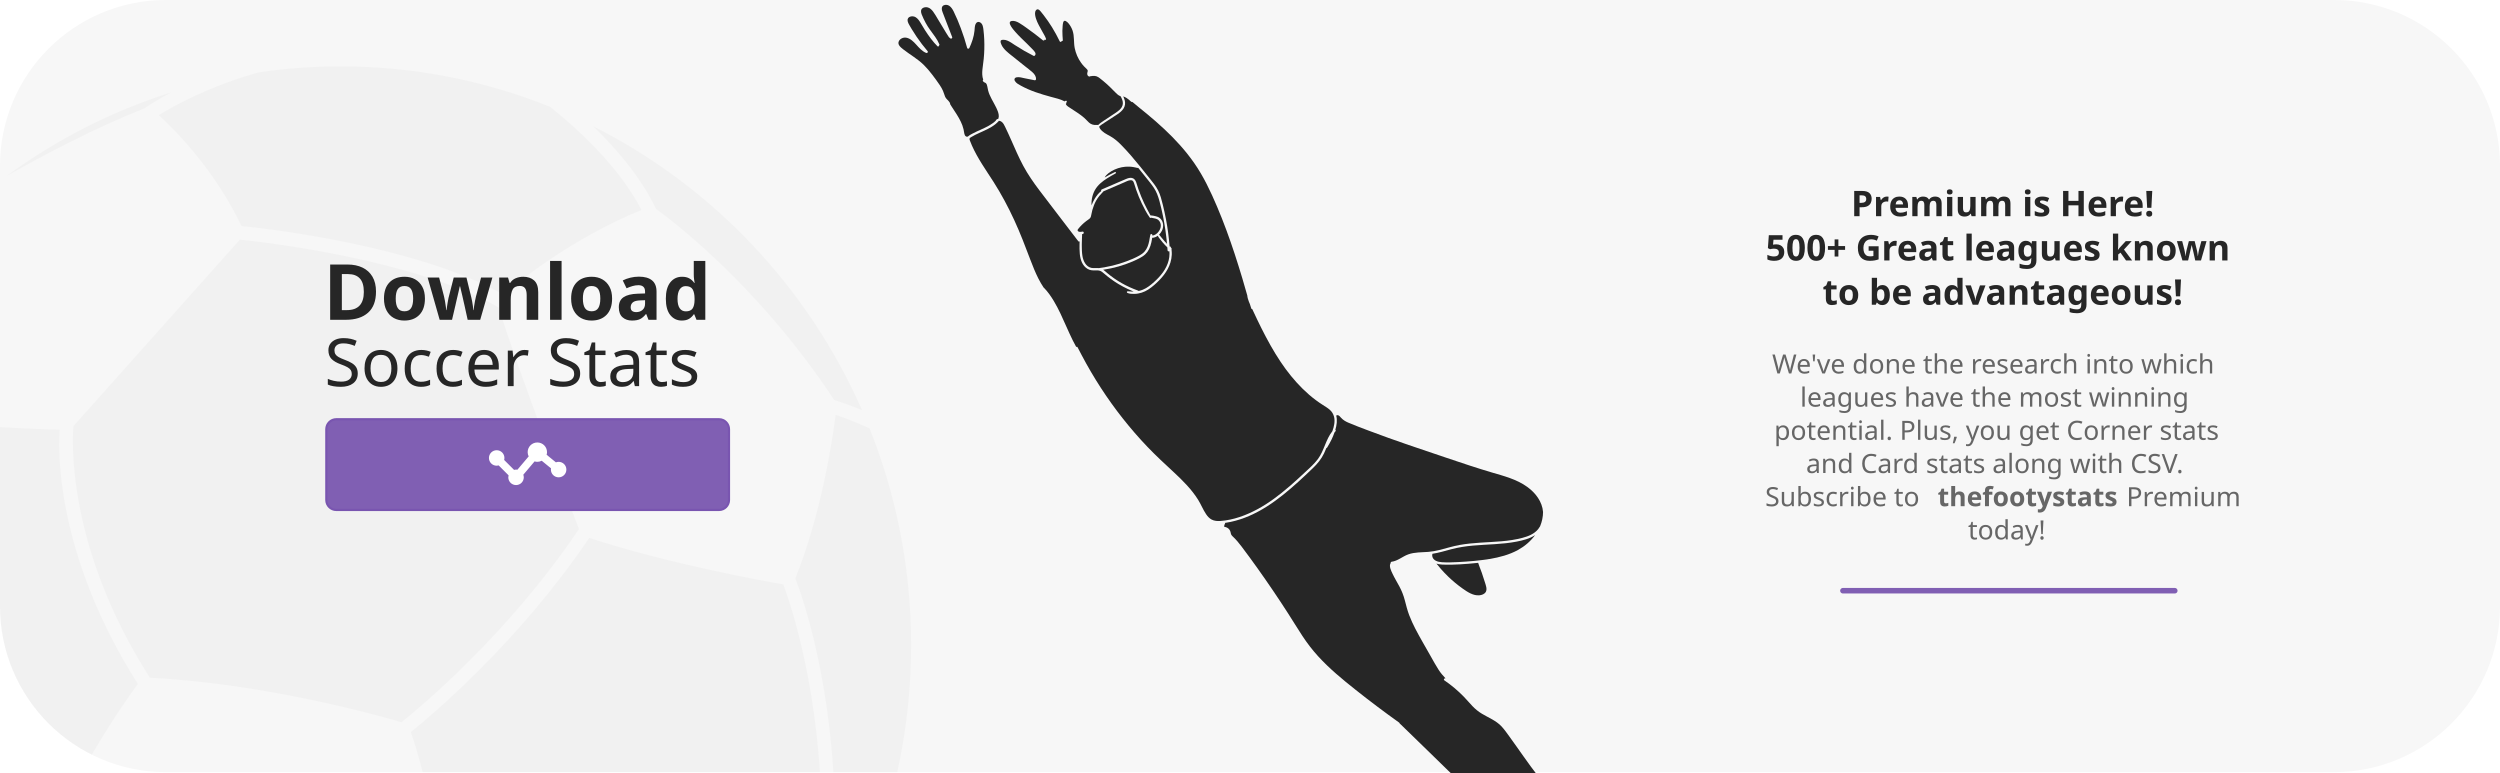
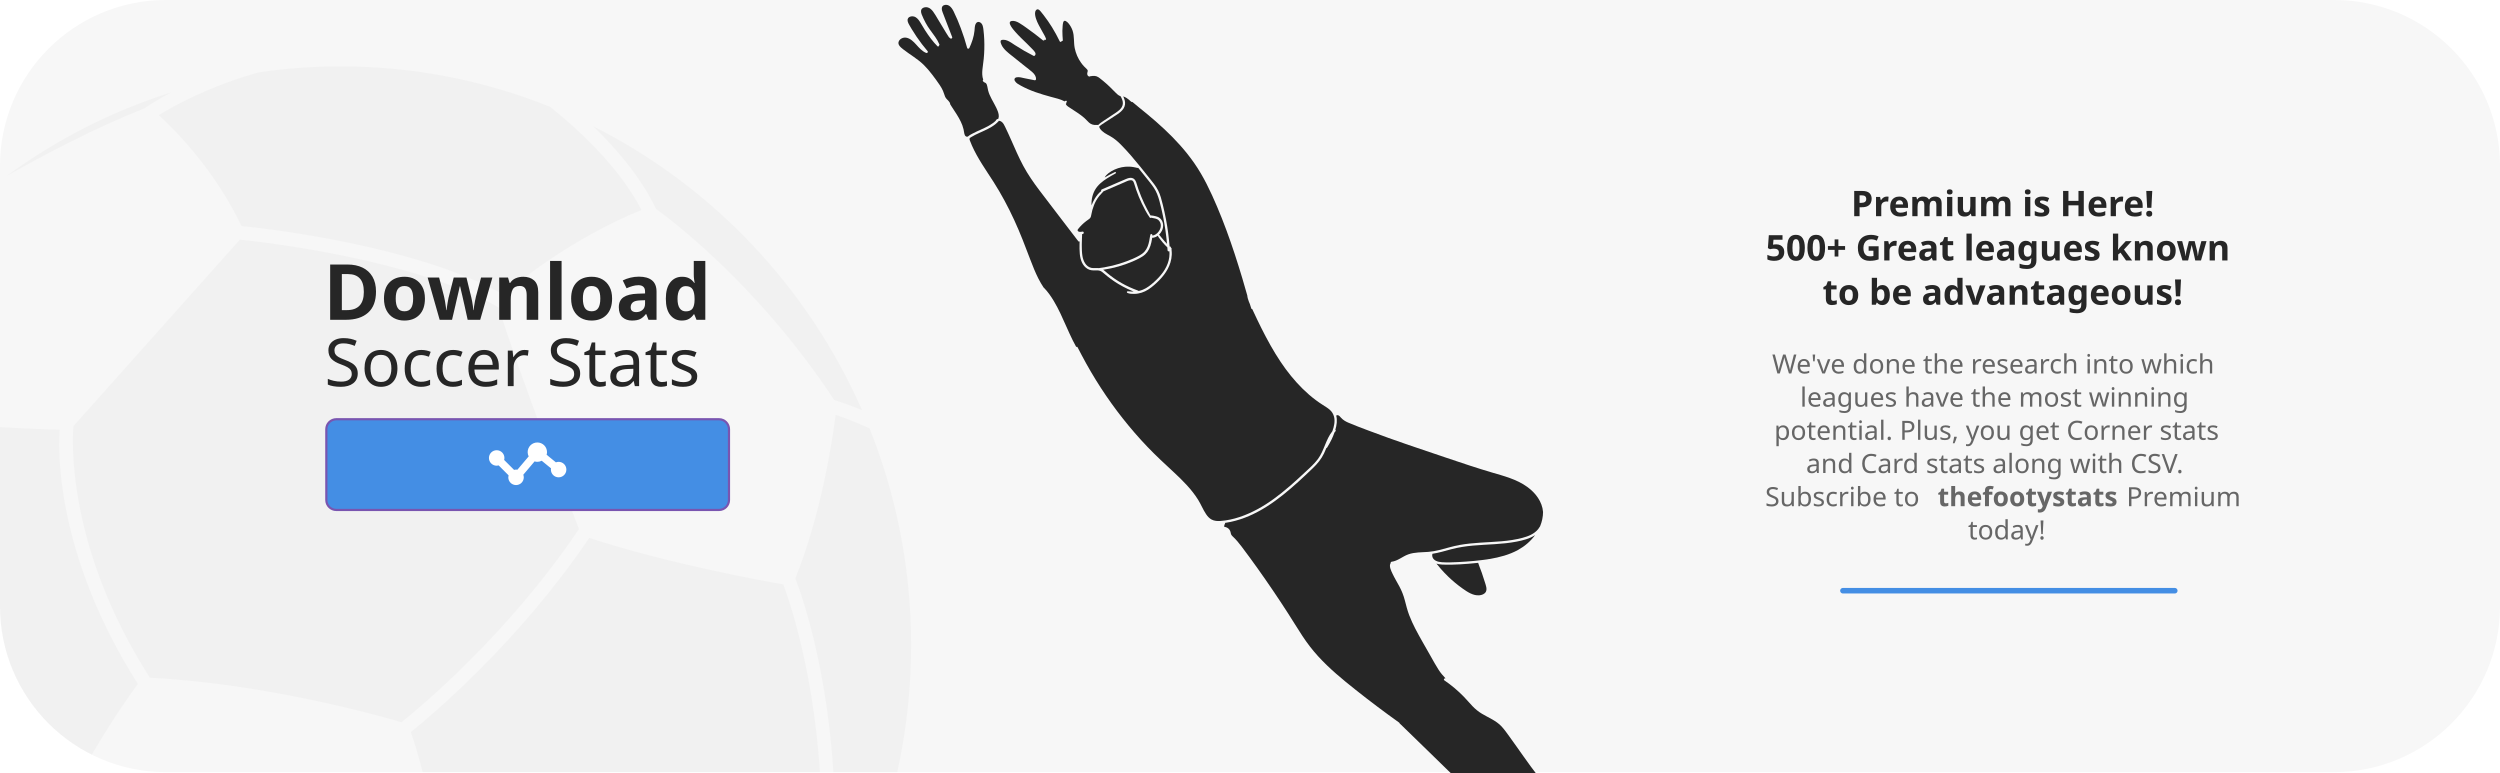
<svg xmlns="http://www.w3.org/2000/svg" width="1130" height="349" viewBox="0 0 1130 349" fill="none">
  <rect width="1130" height="349" fill="#1E1E1E" />
  <g clip-path="url(#clip0_130_1466)">
    <rect width="1440" height="6706" transform="translate(-155 -1542)" fill="white" />
    <path d="M150.298 -100.322V-45.89H212.83V-42.812H150.298V10H147.058V-103.4H220.12V-100.322H150.298Z" fill="#E2E2E2" />
    <path d="M293.529 10.486C282.621 10.486 272.739 8.002 263.883 3.034C255.027 -1.934 248.061 -8.738 242.985 -17.378C237.909 -26.126 235.371 -35.9 235.371 -46.7C235.371 -57.5 237.909 -67.22 242.985 -75.86C248.061 -84.608 255.027 -91.466 263.883 -96.434C272.739 -101.402 282.621 -103.886 293.529 -103.886C304.437 -103.886 314.319 -101.402 323.175 -96.434C332.031 -91.466 338.997 -84.608 344.073 -75.86C349.149 -67.22 351.687 -57.5 351.687 -46.7C351.687 -35.9 349.149 -26.126 344.073 -17.378C338.997 -8.738 332.031 -1.934 323.175 3.034C314.319 8.002 304.437 10.486 293.529 10.486ZM293.529 7.408C303.789 7.408 313.077 5.086 321.393 0.442C329.817 -4.31 336.405 -10.79 341.157 -18.998C346.017 -27.314 348.447 -36.548 348.447 -46.7C348.447 -56.852 346.017 -66.032 341.157 -74.24C336.405 -82.556 329.817 -89.036 321.393 -93.68C313.077 -98.432 303.789 -100.808 293.529 -100.808C283.269 -100.808 273.927 -98.432 265.503 -93.68C257.187 -89.036 250.599 -82.556 245.739 -74.24C240.987 -66.032 238.611 -56.852 238.611 -46.7C238.611 -36.548 240.987 -27.314 245.739 -18.998C250.599 -10.79 257.187 -4.31 265.503 0.442C273.927 5.086 283.269 7.408 293.529 7.408Z" fill="#E2E2E2" />
    <path d="M428.95 10.486C418.042 10.486 408.16 8.002 399.304 3.034C390.448 -1.934 383.482 -8.738 378.406 -17.378C373.33 -26.126 370.792 -35.9 370.792 -46.7C370.792 -57.5 373.33 -67.22 378.406 -75.86C383.482 -84.608 390.448 -91.466 399.304 -96.434C408.16 -101.402 418.042 -103.886 428.95 -103.886C439.858 -103.886 449.74 -101.402 458.596 -96.434C467.452 -91.466 474.418 -84.608 479.494 -75.86C484.57 -67.22 487.108 -57.5 487.108 -46.7C487.108 -35.9 484.57 -26.126 479.494 -17.378C474.418 -8.738 467.452 -1.934 458.596 3.034C449.74 8.002 439.858 10.486 428.95 10.486ZM428.95 7.408C439.21 7.408 448.498 5.086 456.814 0.442C465.238 -4.31 471.826 -10.79 476.578 -18.998C481.438 -27.314 483.868 -36.548 483.868 -46.7C483.868 -56.852 481.438 -66.032 476.578 -74.24C471.826 -82.556 465.238 -89.036 456.814 -93.68C448.498 -98.432 439.21 -100.808 428.95 -100.808C418.69 -100.808 409.348 -98.432 400.924 -93.68C392.608 -89.036 386.02 -82.556 381.16 -74.24C376.408 -66.032 374.032 -56.852 374.032 -46.7C374.032 -36.548 376.408 -27.314 381.16 -18.998C386.02 -10.79 392.608 -4.31 400.924 0.442C409.348 5.086 418.69 7.408 428.95 7.408Z" fill="#E2E2E2" />
    <path d="M537.842 -100.322H495.722V-103.4H583.202V-100.322H541.082V10H537.842V-100.322Z" fill="#E2E2E2" />
    <path d="M665.96 -48.158C684.968 -45.566 694.472 -36.062 694.472 -19.646C694.472 -10.034 691.016 -2.69 684.104 2.386C677.3 7.462 667.094 10 653.486 10H605.372V-103.4H650.246C662.126 -103.4 671.414 -100.916 678.11 -95.948C684.914 -91.088 688.316 -84.014 688.316 -74.726C688.316 -67.598 686.318 -61.766 682.322 -57.23C678.434 -52.802 672.98 -49.778 665.96 -48.158ZM608.612 -100.322V-49.13H650.894C661.802 -49.13 670.226 -51.29 676.166 -55.61C682.106 -60.038 685.076 -66.41 685.076 -74.726C685.076 -83.042 682.106 -89.36 676.166 -93.68C670.226 -98.108 661.802 -100.322 650.894 -100.322H608.612ZM654.134 6.922C678.866 6.922 691.232 -1.934 691.232 -19.646C691.232 -28.61 688.1 -35.252 681.836 -39.572C675.68 -43.892 666.446 -46.052 654.134 -46.052H608.612V6.922H654.134Z" fill="#E2E2E2" />
    <path d="M795.406 -24.182H726.07L710.194 10H706.468L759.118 -103.4H762.358L815.008 10H811.282L795.406 -24.182ZM793.948 -27.26L760.738 -99.026L727.528 -27.26H793.948Z" fill="#E2E2E2" />
    <path d="M838.089 -103.4H841.329V6.922H908.883V10H838.089V-103.4Z" fill="#E2E2E2" />
    <path d="M932.062 -103.4H935.302V6.922H1002.86V10H932.062V-103.4Z" fill="#E2E2E2" />
    <g clip-path="url(#clip1_130_1466)">
      <rect width="1130" height="349" rx="75" fill="#F7F7F7" />
      <g opacity="0.03">
        <path d="M-66.623 381.858C-95.766 335.75 -99.94 285.583 -100.318 280.222C-84.302 222.875 -56.292 193.713 -50.758 188.371C-21.086 192.545 16.065 193.943 27.001 194.268C25.792 208.954 27.756 254.794 62.32 309.135C56.333 317.235 31.024 352.83 13.251 399.474C-37.764 404.988 -63.771 384.271 -66.623 381.839V381.858ZM225.449 138.989C233.816 166.523 257.69 228.734 261.694 239.131C229.321 287.249 188.846 320.566 181.461 326.445C172.074 323.668 120.36 309.02 67.741 306.339C30.268 247.69 32.61 199.438 33.177 192.621L108.424 108.314C119.227 109.425 187.542 117.256 225.468 139.008L225.449 138.989ZM65.248 48.975C42.809 57.898 20.296 69.731 2.976 79.573C25.339 63.164 50.364 50.297 77.297 41.795C70.574 45.376 66.418 48.171 65.248 48.995V48.975ZM-54.819 183.794C-60.485 189.136 -86.096 215.445 -103 268.044C-97.976 210.965 -74.764 159.113 -39.312 118.462C-54.195 150.592 -54.894 177.227 -54.819 183.775V183.794ZM201.991 440.488C201.859 430.493 200.423 373.28 185.691 330.887C194.398 323.898 234.194 290.696 266.34 243.133C302.584 254.928 345.119 262.606 354.033 264.138C357.131 272.352 371.258 313.118 371.41 372.476C328.63 435.471 299.808 454.983 295.596 457.625C235.044 461.436 207.468 444.375 202.01 440.469L201.991 440.488ZM396.246 381.054L377.453 371.537C377.151 309.824 362.381 268.867 359.492 261.419C371.41 231.74 376.32 198.481 377.699 187.49C381.099 188.639 386.727 190.707 393.054 193.636C405.142 223.89 411.828 256.938 411.828 291.538C411.828 322.979 406.332 353.136 396.246 381.073V381.054ZM389.617 185.384C383.705 182.933 379.04 181.401 377.038 180.769C342.625 128.496 302.169 98.472 296.522 94.432C289.722 80.109 278.56 67.147 268.096 57.075C321.887 84.111 365.12 129.625 389.636 185.384H389.617ZM248.661 48.305C260.409 57.668 279.712 74.997 289.93 94.891C257.784 108.103 233.929 127.653 227.583 133.149C188.222 110.995 120.965 103.374 109.16 102.168C96.884 76.452 78.978 58.626 71.745 52.058C78.374 47.961 94.579 38.904 117.055 32.681C129.086 30.938 141.363 30 153.866 30C187.316 30 219.292 36.491 248.643 48.286L248.661 48.305ZM-60.183 437.271L-58.993 437.156L-60.806 433.212C-67.889 417.875 -67.341 398.708 -66.548 389.632C-58.105 395.491 -37.669 406.635 -3.955 406.635C1.597 406.635 7.528 406.31 13.799 405.639C16.518 410.197 24.583 423.255 36.142 438.152C49.061 454.792 69.082 477.118 91.803 490.253C89.026 513.613 90.859 529.353 91.973 535.748C87.043 536.514 75.9 537.605 60.563 535.327C11.154 515.815 -30.926 481.292 -60.164 437.31L-60.183 437.271ZM123.949 551.258C116.205 548.807 106.252 544.384 98.3 536.61C97.545 532.933 94.768 516.792 97.79 491.172C108.594 488.951 156.794 477.654 198.95 445.888C205.58 450.579 229.245 464.385 278.22 464.385C283.074 464.385 288.192 464.231 293.556 463.944C294.538 495.078 282.564 511.507 282.451 511.66L279.127 516.007L284.963 516.639C246.527 539.731 201.708 553 153.885 553C143.762 553 133.789 552.387 123.968 551.238L123.949 551.258Z" fill="#262626" />
      </g>
      <text fill="#262626" xml:space="preserve" style="white-space: pre" font-family="Montserrat" font-size="16" font-weight="600" letter-spacing="0em">
        <tspan x="836.664" y="97.736">Premium is Here!
</tspan>
        <tspan x="798.07" y="117.736">500+ Great leagues known </tspan>
        <tspan x="823.789" y="137.736">to beadvantageous!</tspan>
      </text>
      <text fill="#666666" xml:space="preserve" style="white-space: pre" font-family="Montserrat" font-size="12" font-weight="600" letter-spacing="0em">
        <tspan x="875.814" y="228.802">thefootystats</tspan>
      </text>
      <text fill="#666666" xml:space="preserve" style="white-space: pre" font-family="Montserrat" font-size="12" letter-spacing="0em">
        <tspan x="800.967" y="168.802">We've done the research into which </tspan>
        <tspan x="813.652" y="183.802">leagueshave the most winning </tspan>
        <tspan x="801.922" y="198.802">potential. Plus, you getCorner stats </tspan>
        <tspan x="816.324" y="213.802">and Card stats along with CSV. </tspan>
        <tspan x="797.838" y="228.802">Subscribe to </tspan>
        <tspan x="958.033" y="228.802"> Premium </tspan>
        <tspan x="889.555" y="243.802">today!</tspan>
      </text>
-       <path d="M833 267H983" stroke="#805FB3" stroke-width="2.5" stroke-linecap="round" />
+       <path d="M833 267H983" stroke="#448EE4" stroke-width="2.5" stroke-linecap="round" />
      <text fill="#262626" xml:space="preserve" style="white-space: pre" font-family="Montserrat" font-size="30" letter-spacing="0em">
        <tspan x="146.64" y="174.548">Soccer Stats</tspan>
      </text>
      <text fill="#262626" xml:space="preserve" style="white-space: pre" font-family="Montserrat" font-size="35" font-weight="600" letter-spacing="0em">
        <tspan x="146.078" y="144.548">Download
</tspan>
      </text>
-       <rect x="147.5" y="189.5" width="182" height="41" rx="4.5" fill="#805FB3" stroke="#7955B0" />
+       <rect x="147.5" y="189.5" width="182" height="41" rx="4.5" fill="#448EE4" stroke="#7955B0" />
      <path d="M252.5 208.75C252.079 208.753 251.663 208.832 251.27 208.983L247.073 205.548C247.176 205.173 247.25 204.785 247.25 204.375C247.25 201.95 245.3 200 242.875 200C240.449 200 238.5 201.95 238.5 204.375C238.5 205.068 238.675 205.714 238.958 206.295L233.868 212.311C233.664 212.273 233.457 212.253 233.25 212.25C232.937 212.25 232.641 212.303 232.354 212.38L227.869 207.894C227.947 207.609 228 207.313 228 207C228 205.061 226.439 203.5 224.5 203.5C222.561 203.5 221 205.061 221 207C221 208.939 222.561 210.5 224.5 210.5C224.813 210.5 225.109 210.448 225.396 210.37L229.881 214.856C229.797 215.146 229.753 215.447 229.75 215.75C229.75 217.689 231.311 219.25 233.25 219.25C235.189 219.25 236.75 217.689 236.75 215.75C236.75 215.335 236.666 214.945 236.535 214.576L241.632 208.552C242.03 208.668 242.441 208.75 242.875 208.75C243.566 208.746 244.245 208.578 244.858 208.258L249.056 211.694C249.023 211.877 249.004 212.063 249 212.25C249 214.189 250.561 215.75 252.5 215.75C254.439 215.75 256 214.189 256 212.25C256 210.311 254.439 208.75 252.5 208.75Z" fill="white" />
    </g>
    <path d="M668.099 254.413C666.642 254.57 665.197 254.693 663.74 254.816C661.137 255.028 658.524 255.195 655.91 255.24C654.643 255.262 653.364 255.262 652.096 255.207C651.139 255.162 650.172 255.05 649.271 254.737C649.949 255.575 650.617 256.413 651.34 257.228C652.374 258.401 653.464 259.54 654.587 260.623C656.633 262.6 658.835 264.421 661.16 266.063C663.306 267.582 665.875 269.302 668.622 269.078C669.745 268.989 671.069 268.542 671.614 267.47C672.259 266.208 671.614 264.644 671.247 263.404C670.78 261.874 670.29 260.355 669.756 258.848C669.234 257.362 668.589 255.91 668.122 254.402L668.099 254.413Z" fill="#262626" />
    <path d="M686.216 248.539C689.207 246.898 691.843 244.619 693.867 241.86C691.387 243.525 688.351 244.25 685.46 244.82C678.976 246.082 672.348 246.015 665.797 246.607C662.505 246.909 659.247 247.4 656.044 248.238C653.197 248.986 650.372 249.88 647.458 250.315C647.347 250.65 647.325 251.03 647.38 251.387C647.714 253.442 650.005 254.001 651.751 254.124C654.176 254.291 656.644 254.18 659.069 254.057C663.795 253.811 668.566 253.42 673.248 252.661C677.73 251.935 682.212 250.751 686.216 248.55V248.539Z" fill="#262626" />
    <path d="M453.56 21.689C454.305 22.672 455.239 23.487 456.196 24.269C458.509 26.167 460.866 27.999 463.202 29.864C464.336 30.769 465.526 31.64 466.616 32.612C467.561 33.461 468.373 34.499 468.273 35.84C468.251 36.119 467.928 36.331 467.662 36.275C466.149 35.974 464.648 35.672 463.135 35.37C461.99 35.147 460.711 34.712 459.532 34.935C459.187 35.002 458.831 35.158 458.653 35.482C458.431 35.873 458.553 36.309 458.776 36.666C459.354 37.604 460.399 38.151 461.334 38.665C463.458 39.849 465.704 40.81 467.995 41.625C470.297 42.44 472.644 43.122 474.99 43.769C477.081 44.339 479.294 44.786 481.218 45.825C481.374 45.679 481.563 45.579 481.797 45.523C482.175 45.445 482.353 46.014 482.064 46.215C482.03 46.238 481.997 46.271 481.975 46.294C482.108 46.495 481.975 46.796 481.752 46.897C481.774 47.12 481.886 47.343 482.052 47.533C482.486 48.047 483.131 48.404 483.676 48.773C485.856 50.247 488.158 51.576 490.138 53.33C490.638 53.777 491.105 54.257 491.572 54.748C491.984 55.184 492.417 55.631 492.951 55.932C493.463 56.223 494.03 56.401 494.619 56.468C495.153 56.524 495.665 56.424 496.199 56.468C496.276 56.446 496.365 56.424 496.443 56.457C497.188 55.687 498.078 55.095 498.99 54.492C500.258 53.643 501.537 52.805 502.816 51.956C503.861 51.264 504.951 50.605 505.896 49.767C506.73 49.03 507.398 48.103 507.52 46.964C507.642 45.769 507.097 44.585 506.53 43.535C506.219 43.423 505.907 43.245 505.652 43.088C505.151 42.764 504.706 42.34 504.295 41.915C502.493 40.05 500.658 38.252 498.656 36.599C498.156 36.186 497.644 35.773 497.122 35.37C496.655 35.002 496.165 34.656 495.587 34.477C495.053 34.309 494.497 34.276 493.941 34.321C493.563 34.343 493.174 34.432 492.784 34.466C492.629 34.611 492.406 34.645 492.195 34.566C491.572 34.365 491.35 33.639 491.439 33.036C491.483 32.712 491.628 32.422 491.661 32.098C491.695 31.808 491.55 31.595 491.372 31.383C490.949 30.881 490.416 30.467 489.971 29.987C489.504 29.496 489.07 28.959 488.681 28.412C487.246 26.435 486.267 24.157 485.778 21.767C485.244 19.153 485.678 16.395 484.81 13.848C484.41 12.675 483.798 11.57 483.009 10.609C482.453 9.928 481.04 8.576 480.573 10.073C480.395 10.643 480.362 11.279 480.306 11.871C480.24 12.564 480.195 13.256 480.195 13.96C480.184 15.356 480.295 16.741 480.395 18.126C480.418 18.45 480.162 18.584 479.928 18.528C479.817 18.907 479.25 19.142 479.016 18.729C478.416 17.634 477.893 16.495 477.304 15.4C476.736 14.351 476.136 13.312 475.502 12.296C474.357 10.442 473.122 8.655 471.788 6.935C471.443 6.488 471.098 6.052 470.742 5.617C470.453 5.259 470.164 4.868 469.808 4.567C469.508 4.31 469.141 4.12 468.74 4.265C468.329 4.422 468.051 4.824 467.94 5.237C467.673 6.231 467.962 7.426 468.251 8.375C468.573 9.414 469.041 10.408 469.541 11.369C470.086 12.396 470.664 13.412 471.22 14.429C471.788 15.445 472.444 16.462 472.811 17.578C472.933 17.947 472.477 18.182 472.232 17.891C472.232 17.891 472.232 17.88 472.221 17.869C472.155 18.215 471.743 18.506 471.387 18.215C468.985 16.261 466.527 14.384 463.992 12.597C462.913 11.838 461.834 11.045 460.689 10.386C459.699 9.805 458.553 9.314 457.374 9.47C454.716 9.816 458.309 13.692 458.976 14.473C460.6 16.328 462.412 18.014 464.181 19.723C465.081 20.605 465.982 21.488 466.839 22.415C467.495 23.118 468.674 24.246 467.684 25.184C467.561 25.307 467.306 25.319 467.161 25.24C464.258 23.766 461.434 22.135 458.709 20.36C457.597 19.634 456.518 18.829 455.284 18.338C454.75 18.126 454.172 17.969 453.582 17.98C453.137 17.98 452.325 18.025 452.27 18.595C452.203 19.142 452.459 19.745 452.67 20.237C452.904 20.762 453.204 21.253 453.56 21.7V21.689Z" fill="#262626" />
    <path d="M504.228 78.404C502.927 79.107 501.648 79.833 500.391 80.626C498.245 81.978 496.176 83.642 494.909 85.898C494.241 87.093 493.785 88.411 493.552 89.762C493.441 90.433 493.363 91.125 493.352 91.806C493.352 92.141 493.352 92.488 493.374 92.823C493.763 91.795 494.23 90.79 494.797 89.852C495.576 88.567 496.532 87.283 497.756 86.367C497.633 86.11 497.678 85.764 498.022 85.619C500.547 84.524 503.083 83.43 505.607 82.346C506.73 81.866 507.854 81.364 508.988 80.894C509.811 80.548 510.801 80.224 511.702 80.448C512.691 80.693 513.247 81.475 513.559 82.402C513.915 83.452 514.215 84.513 514.582 85.563C515.349 87.741 516.228 89.874 517.207 91.963C518.074 93.806 519.064 95.581 520.02 97.38C520.076 97.368 520.131 97.368 520.198 97.368C520.91 97.402 521.655 97.57 522.345 97.726C523.001 97.871 523.624 98.106 524.157 98.519C525.903 99.87 526.137 102.383 525.203 104.271C524.88 104.93 524.424 105.544 523.89 106.058C524.035 106.192 524.157 106.359 524.269 106.493C524.502 106.784 524.736 107.063 524.969 107.353C525.414 107.912 525.881 108.459 526.348 108.995C526.715 109.42 527.104 109.822 527.494 110.224C527.104 106.002 526.504 101.791 525.659 97.636C525.203 95.38 524.68 93.135 524.079 90.913C523.501 88.791 522.778 86.747 521.555 84.904C520.332 83.072 518.886 81.386 517.518 79.655C516.517 78.393 515.494 77.13 514.482 75.88C514.437 75.902 514.393 75.913 514.337 75.913C513.981 75.913 513.67 75.801 513.325 75.723C513.003 75.645 512.669 75.578 512.335 75.522C511.713 75.41 511.079 75.344 510.434 75.321C508.143 75.232 505.863 75.712 503.772 76.65C502.749 77.108 501.781 77.689 500.903 78.392C500.28 78.895 499.691 79.498 499.324 80.224C500.803 79.297 502.382 78.515 503.961 77.756C504.373 77.555 504.595 78.203 504.217 78.415L504.228 78.404Z" fill="#262626" />
    <path d="M500.469 123.426C502.515 125.146 504.717 126.676 507.042 127.994C508.21 128.653 509.399 129.267 510.612 129.814C511.223 130.093 511.835 130.35 512.458 130.607C513.114 130.875 513.803 131.076 514.449 131.367C514.537 131.4 514.593 131.456 514.638 131.523C515.294 131.389 515.928 131.199 516.562 130.942C518.497 130.16 520.143 128.82 521.677 127.435C523.156 126.106 524.547 124.643 525.703 123.023C526.849 121.404 527.761 119.595 528.239 117.662C528.472 116.713 528.617 115.73 528.617 114.747C528.617 114.345 528.595 113.943 528.55 113.541C528.239 113.72 527.772 113.619 527.738 113.15C527.705 112.703 527.672 112.268 527.638 111.821C526.938 111.14 526.259 110.436 525.614 109.688C525.114 109.118 524.647 108.526 524.191 107.912C524.102 107.8 524.024 107.677 523.946 107.555C523.902 107.577 523.846 107.577 523.824 107.521C523.801 107.454 523.779 107.365 523.757 107.275C523.679 107.164 523.601 107.063 523.535 106.951C523.457 106.829 523.368 106.695 523.301 106.561C523.223 106.628 523.145 106.695 523.056 106.75C522.578 107.074 522.055 107.298 521.488 107.421C521.277 107.465 521.032 107.488 520.788 107.488C520.765 107.644 520.743 107.8 520.721 107.945C520.632 108.47 520.543 109.007 520.421 109.531C520.187 110.581 519.865 111.631 519.386 112.603C518.964 113.452 518.408 114.234 517.718 114.893C516.94 115.641 516.028 116.199 515.082 116.702C513.069 117.763 510.945 118.656 508.799 119.416C506.63 120.187 504.417 120.812 502.182 121.292C501.047 121.538 499.913 121.739 498.768 121.907C498.723 121.907 498.679 121.918 498.634 121.929C499.29 122.364 499.869 122.923 500.48 123.426H500.469Z" fill="#262626" />
    <path d="M489.404 105.768C489.315 105.779 489.214 105.802 489.114 105.813C489.092 107.444 488.97 109.063 488.97 110.694C488.97 112.347 488.992 114.044 489.259 115.686C489.615 117.931 490.816 120.545 493.263 121.07C494.397 121.315 495.565 121.07 496.699 121.192C497.5 121.07 498.312 120.969 499.101 120.835C500.325 120.623 501.548 120.377 502.749 120.087C504.895 119.573 506.997 118.925 509.055 118.154C511.068 117.406 513.092 116.58 514.971 115.519C515.839 115.027 516.684 114.458 517.351 113.698C517.941 113.028 518.385 112.257 518.719 111.431C519.053 110.604 519.275 109.744 519.453 108.873C519.542 108.415 519.62 107.957 519.687 107.499C519.72 107.276 519.764 107.064 519.809 106.852C519.809 106.818 519.809 106.773 519.831 106.74C519.876 106.539 519.92 106.349 519.965 106.137C520.098 105.545 520.888 105.712 520.865 106.293C520.865 106.349 520.865 106.405 520.865 106.461C520.877 106.461 520.888 106.461 520.91 106.461C521.155 106.438 521.388 106.394 521.611 106.304C522.111 106.126 522.556 105.824 522.956 105.478C524.213 104.372 525.08 102.54 524.513 100.876C524.257 100.106 523.746 99.413 523.001 99.067C522.156 98.676 521.199 98.642 520.298 98.408C520.143 98.553 519.865 98.587 519.72 98.386C518.274 96.364 517.118 94.119 516.05 91.874C515.105 89.886 514.271 87.842 513.548 85.765C513.192 84.76 512.914 83.743 512.558 82.738C512.424 82.358 512.258 81.945 511.924 81.688C511.624 81.465 511.234 81.42 510.867 81.465C509.911 81.565 508.999 82.068 508.132 82.448C507.053 82.917 505.974 83.375 504.895 83.844C502.838 84.726 500.792 85.608 498.734 86.491C498.723 86.524 498.701 86.547 498.679 86.58C497.478 87.831 496.343 89.093 495.487 90.623C494.731 91.986 494.152 93.46 493.73 94.968C493.518 95.727 493.352 96.498 493.218 97.28C493.151 97.682 493.062 98.084 492.84 98.419C492.618 98.754 492.306 98.989 491.973 99.212C490.56 100.173 489.259 101.289 488.113 102.563C487.824 102.887 487.535 103.211 487.279 103.557C487.079 103.825 486.968 104.059 487.168 104.361C487.624 105.02 488.625 104.797 489.281 104.685C489.971 104.562 490.071 105.645 489.392 105.768H489.404Z" fill="#262626" />
    <path d="M443.506 58.512C445.864 57.451 448.266 56.323 450.135 54.503C450.112 54.425 450.123 54.335 450.19 54.257C450.479 53.944 450.802 53.743 451.224 53.687C451.247 53.62 451.28 53.542 451.302 53.475C451.391 53.185 451.447 52.883 451.458 52.582C451.48 51.923 451.325 51.253 451.113 50.627C450.19 47.902 448.444 45.545 447.321 42.898C447.043 42.251 446.809 41.58 446.631 40.899C446.465 40.263 446.376 39.615 446.242 38.978C446.142 38.509 445.986 37.962 445.642 37.615C445.441 37.414 445.186 37.347 444.93 37.224C444.618 37.079 444.396 36.889 444.251 36.566C444.151 36.342 444.251 36.13 444.418 36.007C443.896 34.544 443.907 32.958 444.051 31.428C444.207 29.808 444.474 28.211 444.641 26.592C444.93 23.677 444.997 20.739 444.874 17.813C444.807 16.361 444.696 14.909 444.518 13.468C444.385 12.296 444.207 10.855 443.106 10.174C442.25 9.637 441.36 9.984 440.96 10.877C440.548 11.815 440.57 12.899 440.47 13.893C440.203 16.629 439.28 19.243 438.135 21.722C437.957 22.102 437.29 22.147 437.167 21.7C436.355 18.673 435.388 15.691 434.287 12.765C433.33 10.218 432.285 7.672 431.073 5.226C430.583 4.243 429.983 3.227 429.049 2.612C428.337 2.154 427.392 2.043 426.613 2.378C425.646 2.791 425.557 3.841 425.801 4.757C425.968 5.393 426.235 5.996 426.469 6.611C426.724 7.27 426.969 7.929 427.225 8.588C428.27 11.302 429.316 14.016 430.372 16.741C430.628 17.389 429.616 17.78 429.371 17.132L429.349 17.087C429.216 17.087 429.071 17.054 428.982 16.92C428.048 15.546 427.214 14.116 426.357 12.698C425.512 11.302 424.667 9.906 423.822 8.498C423.154 7.404 422.532 6.264 421.764 5.237C421.153 4.433 420.352 3.606 419.34 3.349C418.55 3.148 417.616 3.238 416.949 3.74C416.048 4.422 416.237 5.583 416.604 6.521C417.105 7.817 417.738 9.079 418.383 10.308C418.995 11.469 419.718 12.564 420.485 13.614C421.976 15.669 423.599 17.657 424.589 20.024C424.7 20.281 424.589 20.494 424.411 20.616C424.411 20.918 424.022 21.197 423.766 20.94C421.609 18.785 419.785 16.261 418.128 13.692C417.427 12.597 416.782 11.469 416.104 10.352C415.525 9.392 414.858 8.398 413.891 7.795C412.467 6.901 409.831 7.415 410.254 9.548C410.376 10.174 410.699 10.754 411.01 11.302C411.355 11.905 411.711 12.508 412.067 13.111C412.778 14.284 413.523 15.445 414.291 16.584C415.837 18.863 417.505 21.052 419.284 23.141C419.64 23.565 419.095 24.112 418.639 23.934C416.782 23.163 415.447 21.622 414.124 20.159C412.912 18.818 411.477 17.355 409.62 17.031C408.352 16.808 406.851 17.422 406.272 18.628C405.516 20.214 407.196 21.454 408.274 22.314C411.31 24.693 414.713 26.581 417.494 29.295C418.906 30.68 420.185 32.199 421.386 33.773C422.554 35.315 423.722 36.878 424.789 38.487C425.334 39.313 425.846 40.162 426.235 41.078C426.602 41.916 426.813 42.809 427.169 43.647C427.514 44.462 428.103 44.965 428.704 45.59C429.138 46.048 429.46 46.539 429.494 47.12C429.549 47.221 429.605 47.31 429.66 47.41C429.861 47.734 430.061 48.058 430.272 48.371C430.65 48.963 431.039 49.555 431.429 50.147C432.797 52.224 434.142 54.358 434.999 56.703C435.21 57.284 435.388 57.887 435.532 58.49C435.677 59.104 435.744 59.741 435.866 60.355C435.966 60.847 436.155 61.383 436.611 61.651C436.789 61.751 437 61.818 437.212 61.796C437.278 61.796 437.356 61.774 437.423 61.729C437.356 61.763 437.612 61.517 437.501 61.651C437.501 61.651 437.501 61.673 437.501 61.684C437.556 61.595 437.645 61.539 437.745 61.528C438.268 61.036 439.013 60.679 439.625 60.355C440.871 59.685 442.161 59.115 443.451 58.546L443.506 58.512Z" fill="#262626" />
    <path d="M582.844 219.847C585.124 217.87 587.348 215.826 589.55 213.76C591.674 211.772 593.943 209.839 595.689 207.494C598.547 203.663 599.226 198.615 602.24 194.896C603.018 192.74 603.485 190.484 603.018 188.473C602.985 188.429 602.962 188.362 602.951 188.295C602.951 188.284 602.951 188.272 602.951 188.261C602.651 187.133 602.05 186.083 601.016 185.179C600.082 184.363 598.992 183.727 597.947 183.057C596.846 182.353 595.767 181.616 594.722 180.834C592.631 179.27 590.651 177.55 588.794 175.719C585.068 172.044 581.776 167.945 578.863 163.589C575.593 158.708 572.768 153.548 570.133 148.299C568.809 145.652 567.541 142.983 566.296 140.302C566.207 140.101 566.107 139.9 566.007 139.699C565.84 139.71 565.651 139.643 565.595 139.465C565.373 138.783 565.161 138.102 564.939 137.421C564.772 137.052 564.616 136.672 564.472 136.293C564.138 135.41 563.849 134.494 563.771 133.556C563.015 130.954 562.281 128.34 561.514 125.749C560.413 122.086 559.278 118.445 558.088 114.815C555.697 107.544 553.073 100.34 550.07 93.293C547.178 86.502 544.02 79.778 539.794 73.713C535.89 68.107 531.264 63.036 526.282 58.379C523.79 56.044 521.221 53.8 518.586 51.621C517.273 50.527 515.95 49.455 514.615 48.383C513.681 47.634 512.769 46.852 511.846 46.082C511.735 46.149 511.602 46.16 511.468 46.082C511.023 45.847 510.712 45.445 510.334 45.121C509.978 44.82 509.6 44.529 509.199 44.284C508.721 43.993 508.221 43.748 507.687 43.558C508.243 44.697 508.666 45.903 508.51 47.188C508.198 49.857 505.54 51.353 503.528 52.66C502.171 53.543 500.814 54.425 499.457 55.307C498.545 55.899 497.567 56.491 496.788 57.273C496.877 57.541 496.988 57.809 497.144 58.044C498.267 59.775 500.102 60.59 501.837 61.562C503.672 62.589 505.229 63.941 506.697 65.426C509.833 68.598 512.725 72.038 515.538 75.501C516.951 77.243 518.352 78.996 519.742 80.761C521.099 82.47 522.511 84.168 523.501 86.133C524.502 88.11 525.036 90.299 525.57 92.444C526.126 94.7 526.626 96.967 527.049 99.246C527.805 103.255 528.328 107.309 528.662 111.386C528.839 111.353 529.028 111.397 529.117 111.554C529.206 111.71 529.273 111.866 529.34 112.034C529.373 112.067 529.396 112.09 529.429 112.123C529.651 112.324 529.64 112.592 529.518 112.793C529.54 112.961 529.562 113.128 529.585 113.307C529.651 113.91 529.662 114.524 529.64 115.128C529.596 116.323 529.384 117.495 529.04 118.646C527.794 122.756 524.891 126.062 521.711 128.821C520.031 130.273 518.208 131.602 516.061 132.272C515.005 132.607 513.881 132.819 512.769 132.841C511.735 132.864 510.512 132.841 509.555 132.383C509.244 132.238 509.288 131.68 509.666 131.669C510.267 131.657 510.868 131.758 511.468 131.78C511.791 131.792 512.102 131.792 512.425 131.78C512.202 131.691 511.98 131.59 511.757 131.501C511.034 131.2 510.312 130.887 509.6 130.552C508.21 129.893 506.853 129.167 505.54 128.385C503.172 126.955 500.959 125.314 498.868 123.504C498.367 123.069 497.845 122.633 497.211 122.41C496.588 122.197 495.91 122.209 495.264 122.231C493.963 122.264 492.707 122.231 491.561 121.527C489.203 120.109 488.314 117.384 488.069 114.781C487.924 113.262 487.924 111.721 487.958 110.191C487.958 109.834 487.969 109.487 487.991 109.13C487.791 109.23 487.535 109.23 487.357 108.996C487.013 108.549 486.668 108.091 486.323 107.644C483.52 104.003 480.74 100.351 477.949 96.699C475.191 93.091 472.421 89.495 469.686 85.865C467.072 82.392 464.592 78.818 462.524 74.976C460.477 71.167 458.787 67.202 457.041 63.26C456.162 61.283 455.273 59.317 454.327 57.373C453.927 56.536 453.504 55.642 452.748 55.062C452.381 54.782 451.936 54.615 451.48 54.581C451.458 54.648 451.425 54.727 451.358 54.794C450.902 55.285 450.401 55.754 449.879 56.167C447.721 57.898 445.13 58.948 442.639 60.087C441.36 60.668 440.092 61.26 438.902 62.009C438.646 62.176 438.29 62.355 438.224 62.679C438.157 62.969 438.302 63.293 438.402 63.561C438.68 64.309 438.991 65.058 439.314 65.784C441.905 71.625 445.63 76.83 449.056 82.18C452.581 87.708 455.684 93.505 458.431 99.469C461.156 105.366 463.458 111.431 465.76 117.507C466.839 120.343 467.962 123.158 469.33 125.872C470.053 127.313 470.876 128.698 471.765 130.038C471.81 130.06 471.865 130.083 471.91 130.127C473.634 131.881 475.035 133.925 476.303 136.025C478.56 139.788 480.306 143.809 482.086 147.808C482.976 149.807 483.876 151.795 484.844 153.761C485.355 154.788 485.889 155.805 486.445 156.81C486.623 156.687 486.912 156.698 487.046 156.955C487.68 158.184 488.325 159.39 488.959 160.607C494.252 170.637 500.436 180.197 507.464 189.099C511.001 193.578 514.738 197.9 518.686 202.021C522.534 206.042 526.626 209.795 530.697 213.581C534.7 217.311 538.637 221.232 541.551 225.9C542.863 228 543.764 230.357 545.154 232.412C545.81 233.383 546.611 234.288 547.645 234.835C548.902 235.505 550.337 235.572 551.727 235.472C557.532 235.036 563.193 232.937 568.298 230.2C573.558 227.386 578.318 223.733 582.822 219.836L582.844 219.847Z" fill="#262626" />
    <path d="M708.67 374.445C709.771 373.496 710.949 372.435 711.472 371.039C711.872 369.944 711.661 368.883 711.161 367.934C710.994 367.833 710.883 367.643 710.872 367.442C710.727 367.219 710.571 367.007 710.404 366.806C709.27 365.454 707.802 364.393 706.501 363.221C703.765 360.752 701.218 358.072 698.827 355.268C693.978 349.595 689.73 343.429 685.415 337.342C684.359 335.846 683.291 334.349 682.212 332.864C681.078 331.311 679.977 329.703 678.665 328.307C676.196 325.682 672.826 324.42 669.812 322.599C668.211 321.639 666.798 320.477 665.508 319.126C664.196 317.741 662.972 316.278 661.649 314.915C658.969 312.157 656.011 309.677 652.841 307.51C652.318 307.153 652.863 306.427 653.397 306.639C652.241 305.444 651.173 304.171 650.261 302.764C648.971 300.787 647.859 298.698 646.691 296.643C645.479 294.521 644.278 292.399 643.066 290.277C640.808 286.29 638.55 282.28 636.927 277.98C636.104 275.802 635.559 273.557 634.969 271.301C634.402 269.112 633.59 267.079 632.534 265.091C631.499 263.159 630.343 261.283 629.409 259.294C628.819 258.032 627.696 255.877 628.575 254.525C628.541 254.246 628.675 253.945 629.031 253.9C630.365 253.744 631.588 253.152 632.756 252.504C633.991 251.822 635.192 251.063 636.515 250.583C637.961 250.058 639.496 249.834 641.019 249.712C642.576 249.589 644.133 249.578 645.69 249.444C647.292 249.309 648.86 249.008 650.417 248.639C653.497 247.891 656.522 246.908 659.647 246.339C662.772 245.769 665.942 245.49 669.111 245.278C675.462 244.864 681.934 244.764 688.118 243.111C690.776 242.407 693.489 241.357 695.269 239.146C695.591 238.744 695.869 238.319 696.125 237.873C696.97 235.829 697.448 233.64 697.459 231.417C697.092 226.76 694.079 222.795 690.353 220.103C685.549 216.607 679.665 215.133 674.06 213.48C667.799 211.626 661.605 209.56 655.41 207.471C649.182 205.371 642.954 203.271 636.738 201.149C630.565 199.038 624.426 196.838 618.321 194.526C615.34 193.398 612.326 192.281 609.39 191.019C608.123 190.472 607.011 189.802 606.087 188.763C605.72 188.35 605.287 187.758 604.708 187.669C604.486 187.635 604.175 187.691 603.963 187.836C604.542 189.914 604.186 192.203 603.585 194.247C603.774 194.426 603.863 194.705 603.63 194.951C603.474 195.118 603.341 195.286 603.196 195.453C602.818 196.514 602.384 197.564 601.906 198.581C601.305 199.865 600.582 201.06 599.871 202.277C599.782 202.423 599.659 202.478 599.526 202.49C599.181 203.327 598.825 204.165 598.436 204.98C597.213 207.538 595.467 209.627 593.431 211.581C589.072 215.781 584.623 219.935 579.897 223.71C575.226 227.452 570.199 230.78 564.705 233.17C562.003 234.343 559.2 235.27 556.32 235.885C555.453 236.074 554.585 236.231 553.706 236.354C553.773 236.488 553.773 236.655 553.673 236.8C553.395 237.191 553.295 237.66 553.351 238.129C553.918 238.163 554.463 238.342 554.952 238.677C555.553 239.09 555.997 239.715 556.187 240.43C556.309 240.922 556.353 241.402 556.631 241.838C556.854 242.161 557.132 242.429 557.421 242.698C558.8 243.993 559.99 245.456 561.135 246.964C563.604 250.225 566.018 253.52 568.387 256.848C573.135 263.516 577.728 270.285 582.155 277.165C584.357 280.582 586.47 284.067 588.705 287.473C590.829 290.701 593.176 293.762 595.789 296.632C600.883 302.216 606.744 307.041 612.649 311.732C619.11 316.859 625.705 321.829 632.423 326.62C632.567 326.721 632.634 326.855 632.634 326.989C632.867 327.19 633.09 327.402 633.312 327.614C637.371 331.501 641.386 335.444 645.412 339.375C647.414 341.33 649.427 343.284 651.429 345.239C653.397 347.149 655.332 349.092 657.334 350.968C659.258 352.767 661.304 354.397 663.484 355.871C665.764 357.413 668.077 358.898 670.368 360.406C675.061 363.489 679.754 366.571 684.448 369.665C689.141 372.748 693.834 375.841 698.527 378.924C698.649 379.013 698.716 379.159 698.716 379.304C699.228 379.616 699.673 380.007 700.14 380.376C700.562 380.711 701.018 381.102 701.552 381.214C702.23 381.348 702.742 380.879 703.131 380.376C703.687 379.65 704.199 378.902 704.788 378.209C705.967 376.824 707.302 375.64 708.681 374.456L708.67 374.445Z" fill="#262626" />
  </g>
  <defs>
    <clipPath id="clip0_130_1466">
      <rect width="1440" height="6706" fill="white" transform="translate(-155 -1542)" />
    </clipPath>
    <clipPath id="clip1_130_1466">
      <rect width="1130" height="349" rx="75" fill="white" />
    </clipPath>
  </defs>
</svg>
